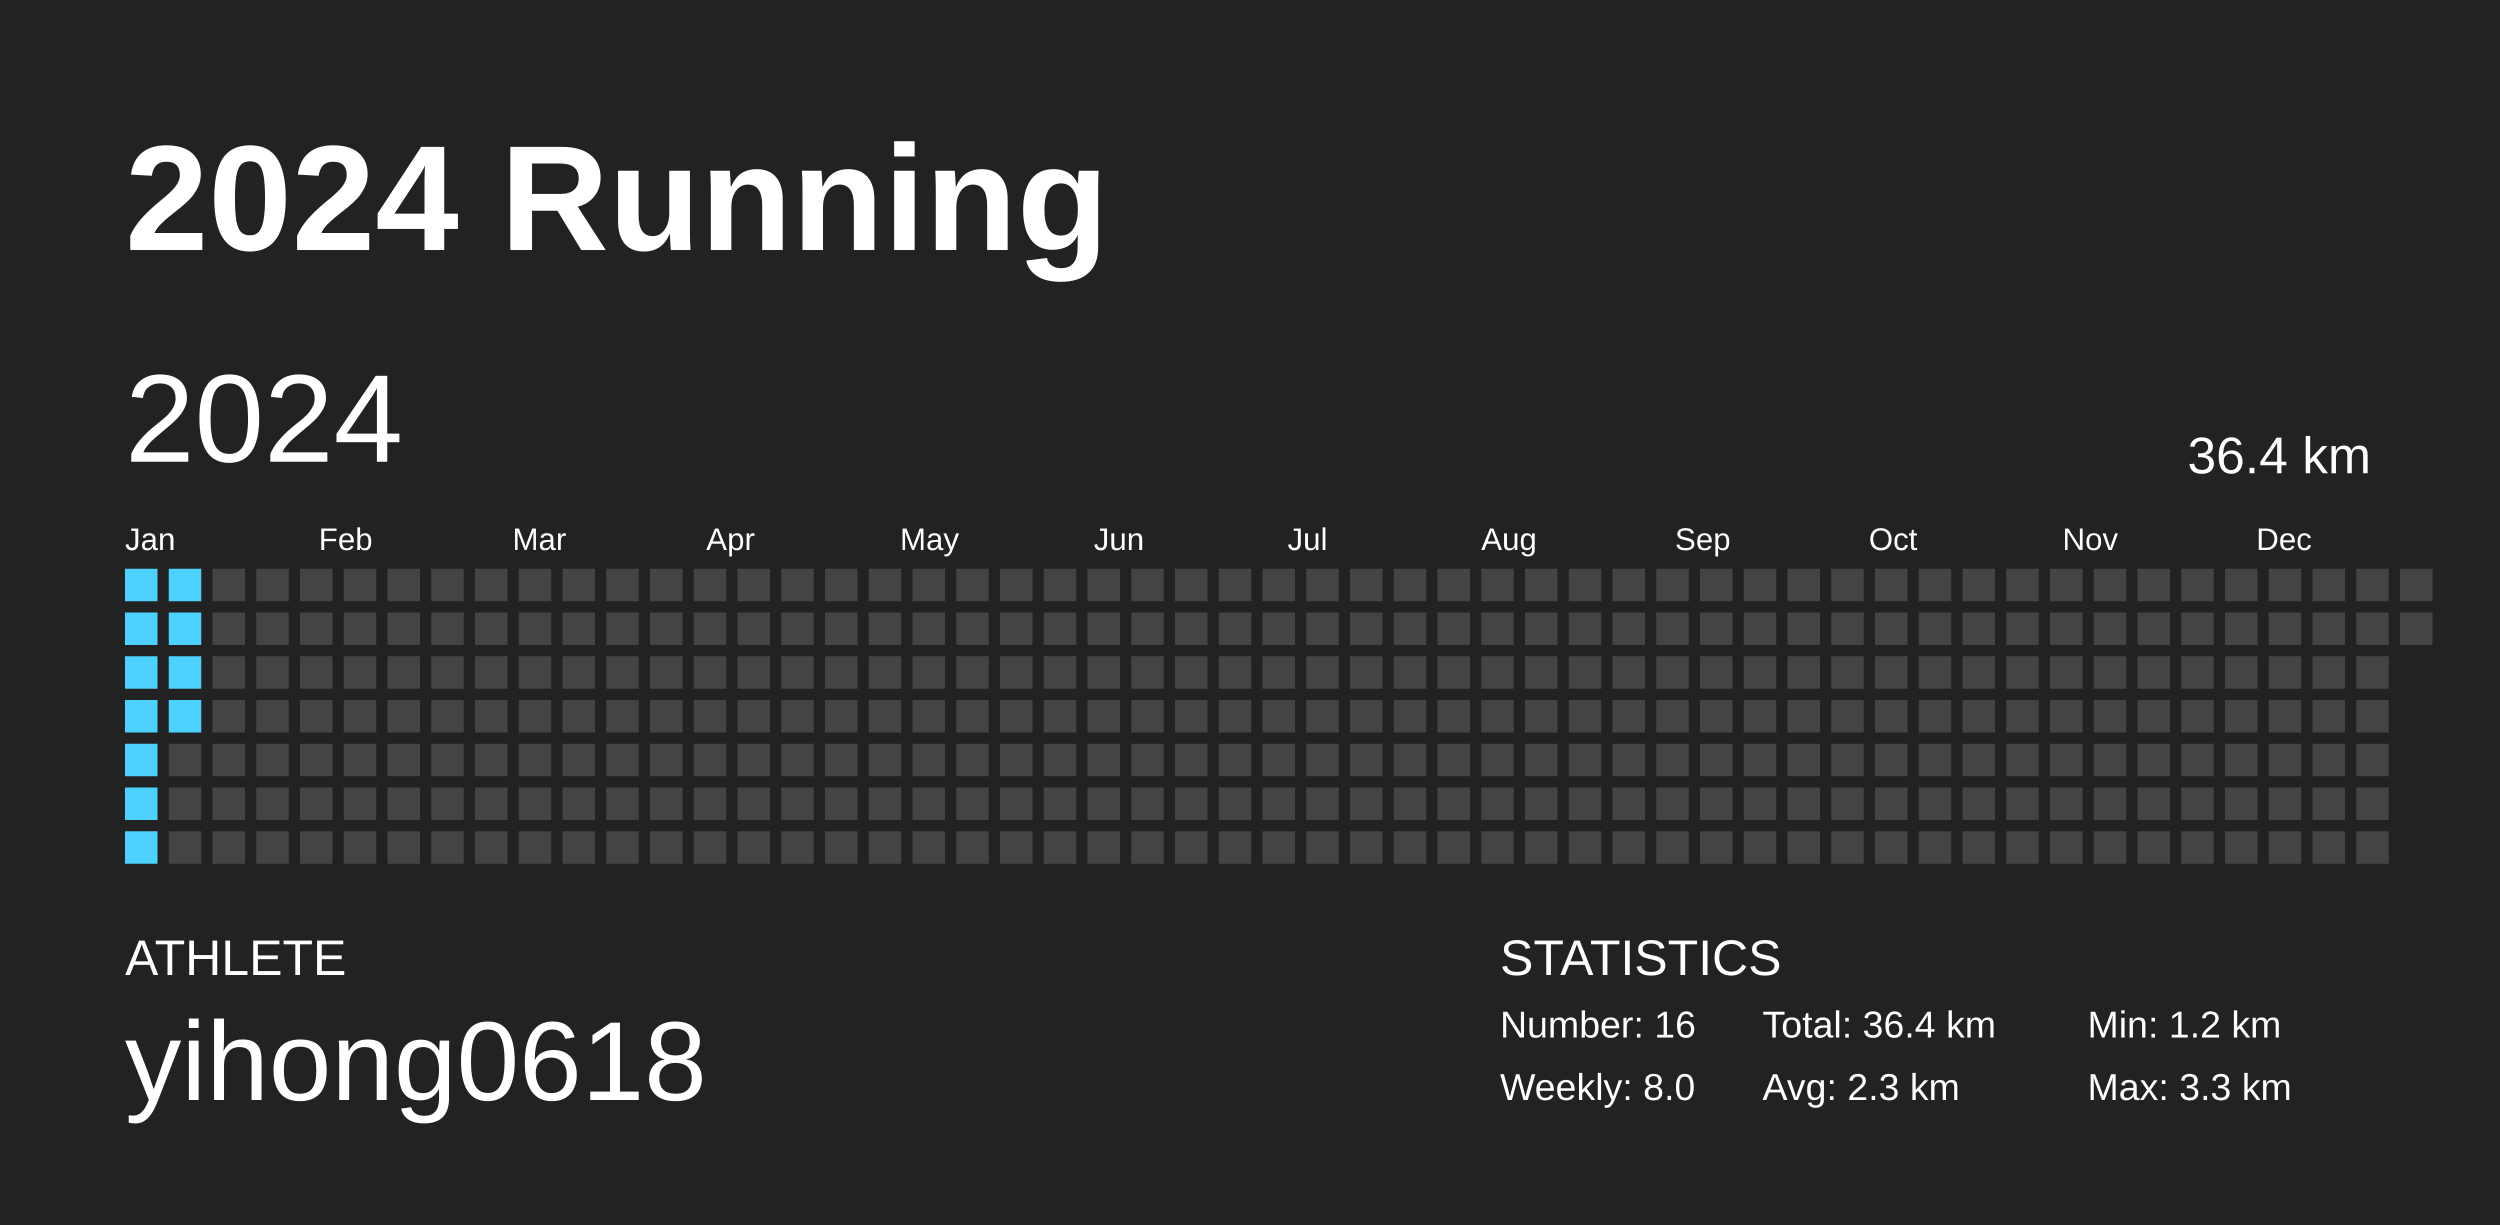
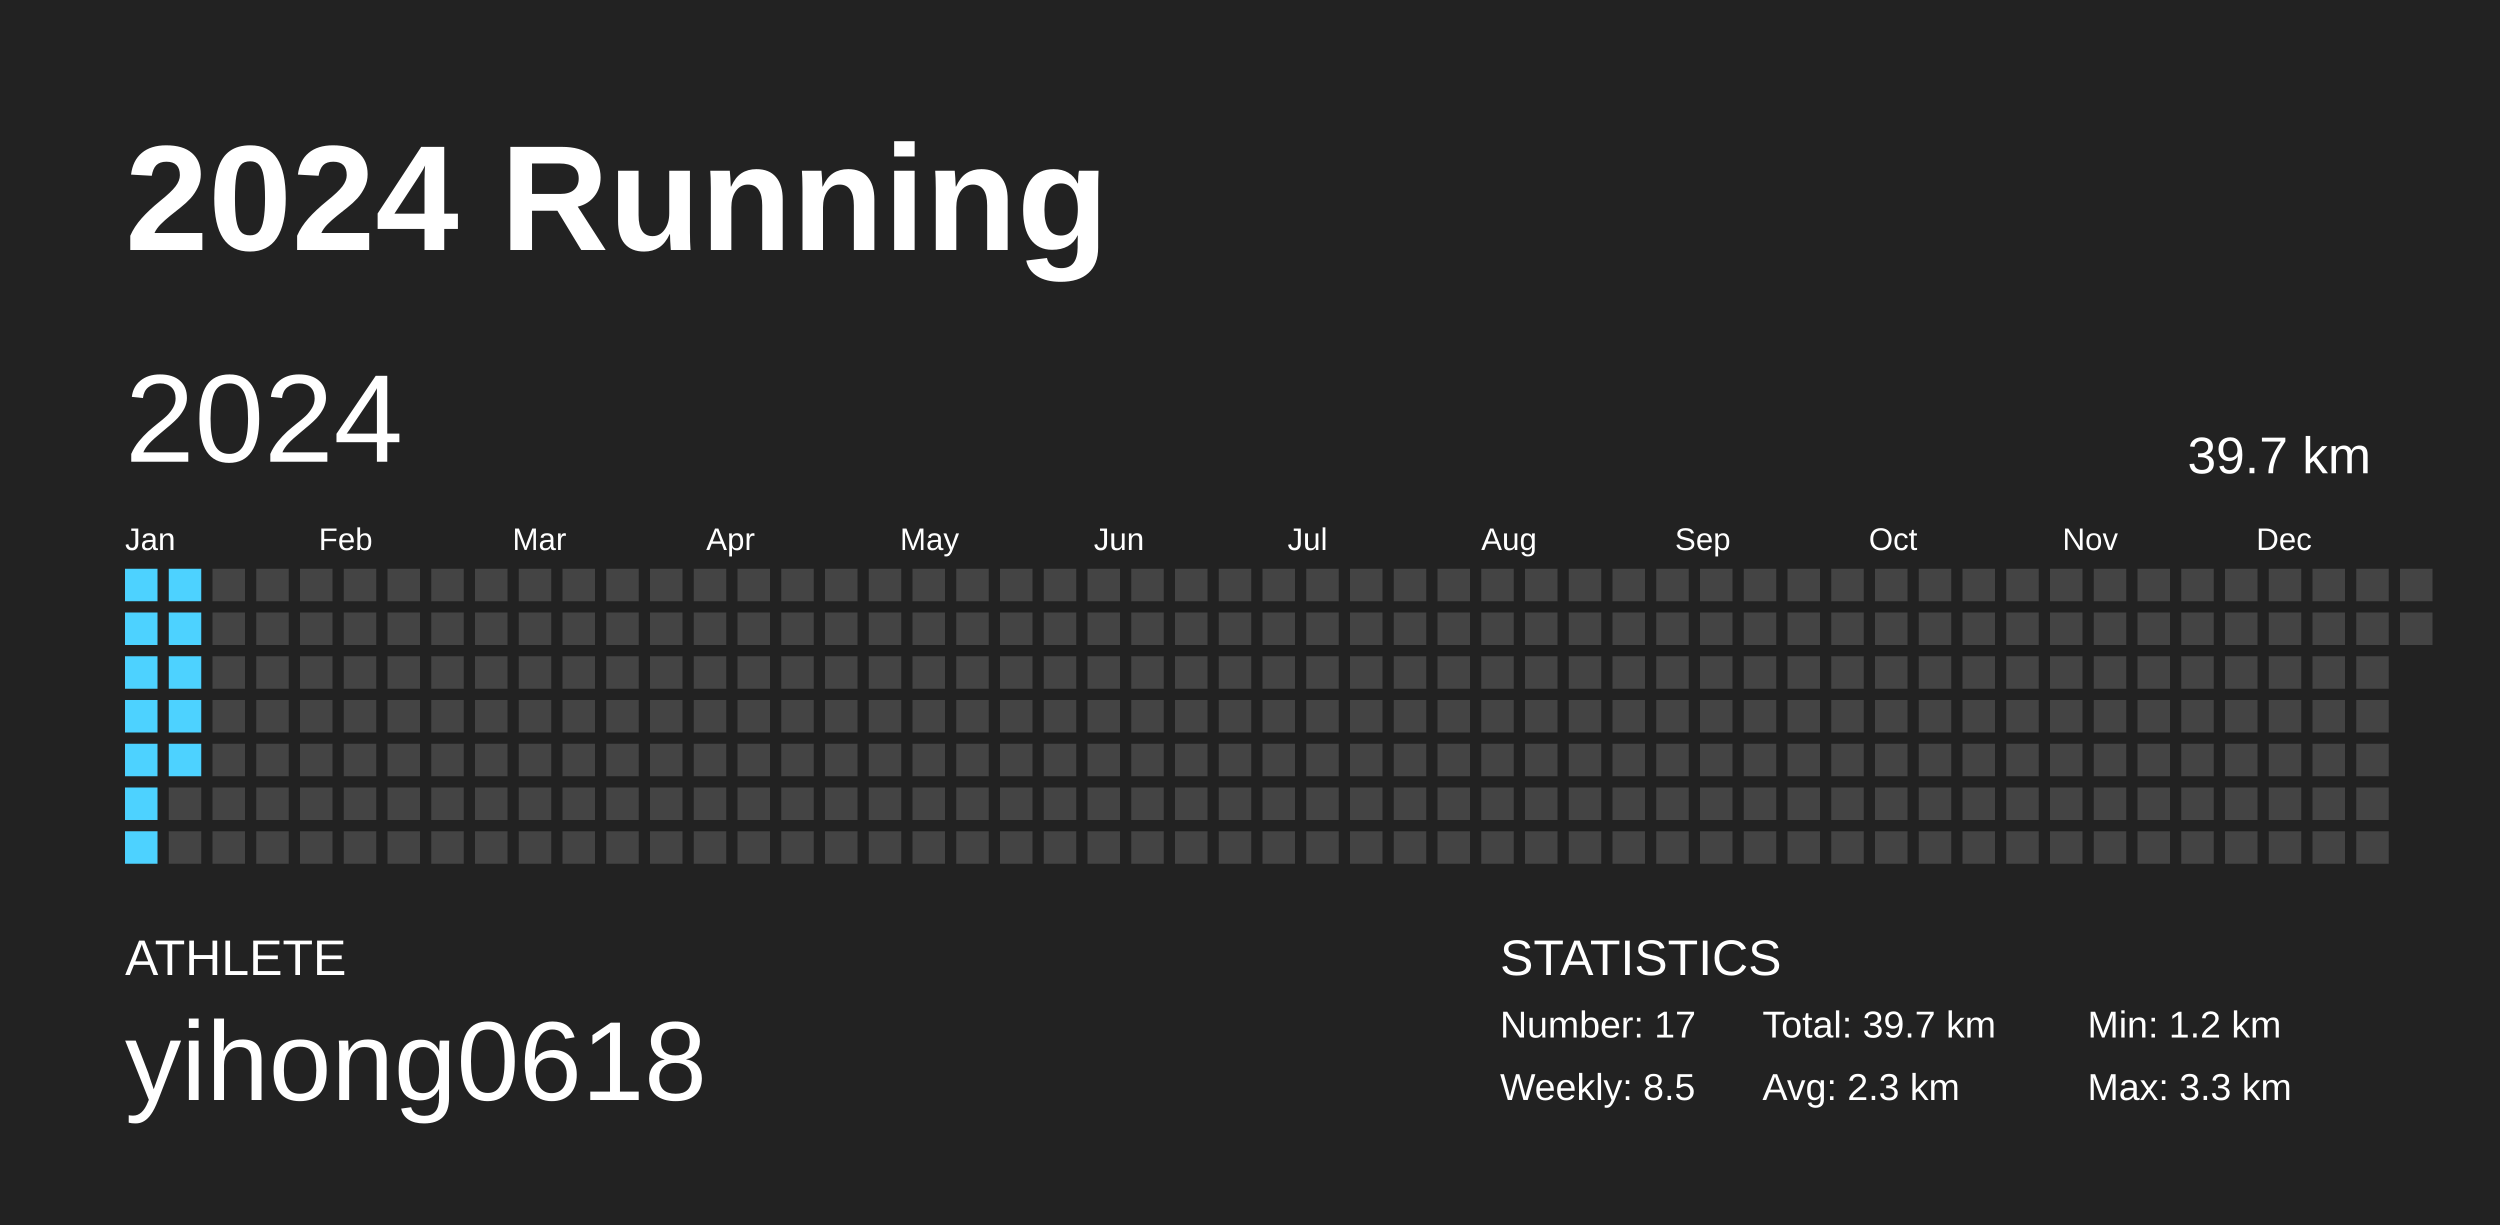
<svg xmlns="http://www.w3.org/2000/svg" baseProfile="full" height="98mm" version="1.1" viewBox="0,0,200,98" width="200mm">
  <defs />
  <rect fill="#222222" height="98" width="200" x="0" y="0" />
  <text fill="#FFFFFF" style="font-size:12px; font-family:Arial; font-weight:bold;" x="10" y="20">2024 Running</text>
  <text fill="#FFFFFF" style="font-size:4px; font-family:Arial" x="10" y="78">ATHLETE</text>
  <text fill="#FFFFFF" style="font-size:9px; font-family:Arial" x="10" y="88">yihong0618</text>
  <text fill="#FFFFFF" style="font-size:4px; font-family:Arial" x="120" y="78">STATISTICS</text>
-   <text fill="#FFFFFF" style="font-size:3px; font-family:Arial" x="120" y="83">Number: 16</text>
-   <text fill="#FFFFFF" style="font-size:3px; font-family:Arial" x="120" y="88">Weekly: 8.0</text>
-   <text fill="#FFFFFF" style="font-size:3px; font-family:Arial" x="141" y="83">Total: 36.4 km</text>
+   <text fill="#FFFFFF" style="font-size:3px; font-family:Arial" x="120" y="83">Number: 17</text>
+   <text fill="#FFFFFF" style="font-size:3px; font-family:Arial" x="120" y="88">Weekly: 8.5</text>
+   <text fill="#FFFFFF" style="font-size:3px; font-family:Arial" x="141" y="83">Total: 39.7 km</text>
  <text fill="#FFFFFF" style="font-size:3px; font-family:Arial" x="141" y="88">Avg: 2.3 km</text>
  <text fill="#FFFFFF" style="font-size:3px; font-family:Arial" x="167" y="83">Min: 1.2 km</text>
  <text fill="#FFFFFF" style="font-size:3px; font-family:Arial" x="167" y="88">Max: 3.3 km</text>
  <text dominant-baseline="hanging" fill="#FFFFFF" style="font-size:10.0px; font-family:Arial;" x="10" y="30">2024</text>
-   <text dominant-baseline="hanging" fill="#FFFFFF" style="font-size:4.125px; font-family:Arial;" x="175" y="35">36.4 km</text>
+   <text dominant-baseline="hanging" fill="#FFFFFF" style="font-size:4.125px; font-family:Arial;" x="175" y="35">39.7 km</text>
  <text fill="#FFFFFF" style="font-size:2.5px; font-family:Arial" x="10.0" y="44">Jan</text>
  <text fill="#FFFFFF" style="font-size:2.5px; font-family:Arial" x="25.5" y="44">Feb</text>
  <text fill="#FFFFFF" style="font-size:2.5px; font-family:Arial" x="41.0" y="44">Mar</text>
  <text fill="#FFFFFF" style="font-size:2.5px; font-family:Arial" x="56.5" y="44">Apr</text>
  <text fill="#FFFFFF" style="font-size:2.5px; font-family:Arial" x="72.0" y="44">May</text>
  <text fill="#FFFFFF" style="font-size:2.5px; font-family:Arial" x="87.5" y="44">Jun</text>
  <text fill="#FFFFFF" style="font-size:2.5px; font-family:Arial" x="103.0" y="44">Jul</text>
  <text fill="#FFFFFF" style="font-size:2.5px; font-family:Arial" x="118.5" y="44">Aug</text>
  <text fill="#FFFFFF" style="font-size:2.5px; font-family:Arial" x="134.0" y="44">Sep</text>
  <text fill="#FFFFFF" style="font-size:2.5px; font-family:Arial" x="149.5" y="44">Oct</text>
  <text fill="#FFFFFF" style="font-size:2.5px; font-family:Arial" x="165.0" y="44">Nov</text>
  <text fill="#FFFFFF" style="font-size:2.5px; font-family:Arial" x="180.5" y="44">Dec</text>
  <rect fill="#4dd2ff" height="2.6" width="2.6" x="10.0" y="45.5" />
  <rect fill="#4dd2ff" height="2.6" width="2.6" x="10.0" y="49.0" />
  <rect fill="#4dd2ff" height="2.6" width="2.6" x="10.0" y="52.5" />
  <rect fill="#4dd2ff" height="2.6" width="2.6" x="10.0" y="56.0" />
  <rect fill="#4dd2ff" height="2.6" width="2.6" x="10.0" y="59.5" />
  <rect fill="#4dd2ff" height="2.6" width="2.6" x="10.0" y="63.0" />
  <rect fill="#4dd2ff" height="2.6" width="2.6" x="10.0" y="66.5" />
  <rect fill="#4dd2ff" height="2.6" width="2.6" x="13.5" y="45.5" />
  <rect fill="#4dd2ff" height="2.6" width="2.6" x="13.5" y="49.0" />
  <rect fill="#4dd2ff" height="2.6" width="2.6" x="13.5" y="52.5" />
  <rect fill="#4dd2ff" height="2.6" width="2.6" x="13.5" y="56.0" />
-   <rect fill="#444444" height="2.6" width="2.6" x="13.5" y="59.5" />
+   <rect fill="#4dd2ff" height="2.6" width="2.6" x="13.5" y="59.5" />
  <rect fill="#444444" height="2.6" width="2.6" x="13.5" y="63.0" />
  <rect fill="#444444" height="2.6" width="2.6" x="13.5" y="66.5" />
  <rect fill="#444444" height="2.6" width="2.6" x="17.0" y="45.5" />
  <rect fill="#444444" height="2.6" width="2.6" x="17.0" y="49.0" />
  <rect fill="#444444" height="2.6" width="2.6" x="17.0" y="52.5" />
  <rect fill="#444444" height="2.6" width="2.6" x="17.0" y="56.0" />
  <rect fill="#444444" height="2.6" width="2.6" x="17.0" y="59.5" />
  <rect fill="#444444" height="2.6" width="2.6" x="17.0" y="63.0" />
  <rect fill="#444444" height="2.6" width="2.6" x="17.0" y="66.5" />
  <rect fill="#444444" height="2.6" width="2.6" x="20.5" y="45.5" />
  <rect fill="#444444" height="2.6" width="2.6" x="20.5" y="49.0" />
  <rect fill="#444444" height="2.6" width="2.6" x="20.5" y="52.5" />
  <rect fill="#444444" height="2.6" width="2.6" x="20.5" y="56.0" />
  <rect fill="#444444" height="2.6" width="2.6" x="20.5" y="59.5" />
  <rect fill="#444444" height="2.6" width="2.6" x="20.5" y="63.0" />
  <rect fill="#444444" height="2.6" width="2.6" x="20.5" y="66.5" />
  <rect fill="#444444" height="2.6" width="2.6" x="24.0" y="45.5" />
  <rect fill="#444444" height="2.6" width="2.6" x="24.0" y="49.0" />
  <rect fill="#444444" height="2.6" width="2.6" x="24.0" y="52.5" />
  <rect fill="#444444" height="2.6" width="2.6" x="24.0" y="56.0" />
  <rect fill="#444444" height="2.6" width="2.6" x="24.0" y="59.5" />
  <rect fill="#444444" height="2.6" width="2.6" x="24.0" y="63.0" />
  <rect fill="#444444" height="2.6" width="2.6" x="24.0" y="66.5" />
  <rect fill="#444444" height="2.6" width="2.6" x="27.5" y="45.5" />
  <rect fill="#444444" height="2.6" width="2.6" x="27.5" y="49.0" />
  <rect fill="#444444" height="2.6" width="2.6" x="27.5" y="52.5" />
  <rect fill="#444444" height="2.6" width="2.6" x="27.5" y="56.0" />
  <rect fill="#444444" height="2.6" width="2.6" x="27.5" y="59.5" />
  <rect fill="#444444" height="2.6" width="2.6" x="27.5" y="63.0" />
  <rect fill="#444444" height="2.6" width="2.6" x="27.5" y="66.5" />
  <rect fill="#444444" height="2.6" width="2.6" x="31.0" y="45.5" />
  <rect fill="#444444" height="2.6" width="2.6" x="31.0" y="49.0" />
  <rect fill="#444444" height="2.6" width="2.6" x="31.0" y="52.5" />
  <rect fill="#444444" height="2.6" width="2.6" x="31.0" y="56.0" />
  <rect fill="#444444" height="2.6" width="2.6" x="31.0" y="59.5" />
  <rect fill="#444444" height="2.6" width="2.6" x="31.0" y="63.0" />
  <rect fill="#444444" height="2.6" width="2.6" x="31.0" y="66.5" />
  <rect fill="#444444" height="2.6" width="2.6" x="34.5" y="45.5" />
  <rect fill="#444444" height="2.6" width="2.6" x="34.5" y="49.0" />
  <rect fill="#444444" height="2.6" width="2.6" x="34.5" y="52.5" />
  <rect fill="#444444" height="2.6" width="2.6" x="34.5" y="56.0" />
  <rect fill="#444444" height="2.6" width="2.6" x="34.5" y="59.5" />
  <rect fill="#444444" height="2.6" width="2.6" x="34.5" y="63.0" />
  <rect fill="#444444" height="2.6" width="2.6" x="34.5" y="66.5" />
  <rect fill="#444444" height="2.6" width="2.6" x="38.0" y="45.5" />
  <rect fill="#444444" height="2.6" width="2.6" x="38.0" y="49.0" />
  <rect fill="#444444" height="2.6" width="2.6" x="38.0" y="52.5" />
  <rect fill="#444444" height="2.6" width="2.6" x="38.0" y="56.0" />
  <rect fill="#444444" height="2.6" width="2.6" x="38.0" y="59.5" />
  <rect fill="#444444" height="2.6" width="2.6" x="38.0" y="63.0" />
  <rect fill="#444444" height="2.6" width="2.6" x="38.0" y="66.5" />
  <rect fill="#444444" height="2.6" width="2.6" x="41.5" y="45.5" />
  <rect fill="#444444" height="2.6" width="2.6" x="41.5" y="49.0" />
  <rect fill="#444444" height="2.6" width="2.6" x="41.5" y="52.5" />
  <rect fill="#444444" height="2.6" width="2.6" x="41.5" y="56.0" />
  <rect fill="#444444" height="2.6" width="2.6" x="41.5" y="59.5" />
  <rect fill="#444444" height="2.6" width="2.6" x="41.5" y="63.0" />
  <rect fill="#444444" height="2.6" width="2.6" x="41.5" y="66.5" />
  <rect fill="#444444" height="2.6" width="2.6" x="45.0" y="45.5" />
  <rect fill="#444444" height="2.6" width="2.6" x="45.0" y="49.0" />
  <rect fill="#444444" height="2.6" width="2.6" x="45.0" y="52.5" />
  <rect fill="#444444" height="2.6" width="2.6" x="45.0" y="56.0" />
  <rect fill="#444444" height="2.6" width="2.6" x="45.0" y="59.5" />
  <rect fill="#444444" height="2.6" width="2.6" x="45.0" y="63.0" />
  <rect fill="#444444" height="2.6" width="2.6" x="45.0" y="66.5" />
  <rect fill="#444444" height="2.6" width="2.6" x="48.5" y="45.5" />
  <rect fill="#444444" height="2.6" width="2.6" x="48.5" y="49.0" />
  <rect fill="#444444" height="2.6" width="2.6" x="48.5" y="52.5" />
  <rect fill="#444444" height="2.6" width="2.6" x="48.5" y="56.0" />
  <rect fill="#444444" height="2.6" width="2.6" x="48.5" y="59.5" />
  <rect fill="#444444" height="2.6" width="2.6" x="48.5" y="63.0" />
  <rect fill="#444444" height="2.6" width="2.6" x="48.5" y="66.5" />
  <rect fill="#444444" height="2.6" width="2.6" x="52.0" y="45.5" />
  <rect fill="#444444" height="2.6" width="2.6" x="52.0" y="49.0" />
  <rect fill="#444444" height="2.6" width="2.6" x="52.0" y="52.5" />
  <rect fill="#444444" height="2.6" width="2.6" x="52.0" y="56.0" />
  <rect fill="#444444" height="2.6" width="2.6" x="52.0" y="59.5" />
  <rect fill="#444444" height="2.6" width="2.6" x="52.0" y="63.0" />
  <rect fill="#444444" height="2.6" width="2.6" x="52.0" y="66.5" />
  <rect fill="#444444" height="2.6" width="2.6" x="55.5" y="45.5" />
  <rect fill="#444444" height="2.6" width="2.6" x="55.5" y="49.0" />
  <rect fill="#444444" height="2.6" width="2.6" x="55.5" y="52.5" />
  <rect fill="#444444" height="2.6" width="2.6" x="55.5" y="56.0" />
  <rect fill="#444444" height="2.6" width="2.6" x="55.5" y="59.5" />
  <rect fill="#444444" height="2.6" width="2.6" x="55.5" y="63.0" />
  <rect fill="#444444" height="2.6" width="2.6" x="55.5" y="66.5" />
  <rect fill="#444444" height="2.6" width="2.6" x="59.0" y="45.5" />
  <rect fill="#444444" height="2.6" width="2.6" x="59.0" y="49.0" />
  <rect fill="#444444" height="2.6" width="2.6" x="59.0" y="52.5" />
  <rect fill="#444444" height="2.6" width="2.6" x="59.0" y="56.0" />
  <rect fill="#444444" height="2.6" width="2.6" x="59.0" y="59.5" />
  <rect fill="#444444" height="2.6" width="2.6" x="59.0" y="63.0" />
  <rect fill="#444444" height="2.6" width="2.6" x="59.0" y="66.5" />
  <rect fill="#444444" height="2.6" width="2.6" x="62.5" y="45.5" />
  <rect fill="#444444" height="2.6" width="2.6" x="62.5" y="49.0" />
  <rect fill="#444444" height="2.6" width="2.6" x="62.5" y="52.5" />
  <rect fill="#444444" height="2.6" width="2.6" x="62.5" y="56.0" />
  <rect fill="#444444" height="2.6" width="2.6" x="62.5" y="59.5" />
  <rect fill="#444444" height="2.6" width="2.6" x="62.5" y="63.0" />
  <rect fill="#444444" height="2.6" width="2.6" x="62.5" y="66.5" />
  <rect fill="#444444" height="2.6" width="2.6" x="66.0" y="45.5" />
  <rect fill="#444444" height="2.6" width="2.6" x="66.0" y="49.0" />
  <rect fill="#444444" height="2.6" width="2.6" x="66.0" y="52.5" />
  <rect fill="#444444" height="2.6" width="2.6" x="66.0" y="56.0" />
  <rect fill="#444444" height="2.6" width="2.6" x="66.0" y="59.5" />
  <rect fill="#444444" height="2.6" width="2.6" x="66.0" y="63.0" />
  <rect fill="#444444" height="2.6" width="2.6" x="66.0" y="66.5" />
  <rect fill="#444444" height="2.6" width="2.6" x="69.5" y="45.5" />
  <rect fill="#444444" height="2.6" width="2.6" x="69.5" y="49.0" />
  <rect fill="#444444" height="2.6" width="2.6" x="69.5" y="52.5" />
  <rect fill="#444444" height="2.6" width="2.6" x="69.5" y="56.0" />
  <rect fill="#444444" height="2.6" width="2.6" x="69.5" y="59.5" />
  <rect fill="#444444" height="2.6" width="2.6" x="69.5" y="63.0" />
  <rect fill="#444444" height="2.6" width="2.6" x="69.5" y="66.5" />
  <rect fill="#444444" height="2.6" width="2.6" x="73.0" y="45.5" />
  <rect fill="#444444" height="2.6" width="2.6" x="73.0" y="49.0" />
  <rect fill="#444444" height="2.6" width="2.6" x="73.0" y="52.5" />
  <rect fill="#444444" height="2.6" width="2.6" x="73.0" y="56.0" />
  <rect fill="#444444" height="2.6" width="2.6" x="73.0" y="59.5" />
  <rect fill="#444444" height="2.6" width="2.6" x="73.0" y="63.0" />
  <rect fill="#444444" height="2.6" width="2.6" x="73.0" y="66.5" />
  <rect fill="#444444" height="2.6" width="2.6" x="76.5" y="45.5" />
  <rect fill="#444444" height="2.6" width="2.6" x="76.5" y="49.0" />
  <rect fill="#444444" height="2.6" width="2.6" x="76.5" y="52.5" />
  <rect fill="#444444" height="2.6" width="2.6" x="76.5" y="56.0" />
  <rect fill="#444444" height="2.6" width="2.6" x="76.5" y="59.5" />
  <rect fill="#444444" height="2.6" width="2.6" x="76.5" y="63.0" />
  <rect fill="#444444" height="2.6" width="2.6" x="76.5" y="66.5" />
  <rect fill="#444444" height="2.6" width="2.6" x="80.0" y="45.5" />
  <rect fill="#444444" height="2.6" width="2.6" x="80.0" y="49.0" />
  <rect fill="#444444" height="2.6" width="2.6" x="80.0" y="52.5" />
  <rect fill="#444444" height="2.6" width="2.6" x="80.0" y="56.0" />
  <rect fill="#444444" height="2.6" width="2.6" x="80.0" y="59.5" />
  <rect fill="#444444" height="2.6" width="2.6" x="80.0" y="63.0" />
  <rect fill="#444444" height="2.6" width="2.6" x="80.0" y="66.5" />
  <rect fill="#444444" height="2.6" width="2.6" x="83.5" y="45.5" />
  <rect fill="#444444" height="2.6" width="2.6" x="83.5" y="49.0" />
  <rect fill="#444444" height="2.6" width="2.6" x="83.5" y="52.5" />
  <rect fill="#444444" height="2.6" width="2.6" x="83.5" y="56.0" />
  <rect fill="#444444" height="2.6" width="2.6" x="83.5" y="59.5" />
  <rect fill="#444444" height="2.6" width="2.6" x="83.5" y="63.0" />
  <rect fill="#444444" height="2.6" width="2.6" x="83.5" y="66.5" />
  <rect fill="#444444" height="2.6" width="2.6" x="87.0" y="45.5" />
  <rect fill="#444444" height="2.6" width="2.6" x="87.0" y="49.0" />
  <rect fill="#444444" height="2.6" width="2.6" x="87.0" y="52.5" />
  <rect fill="#444444" height="2.6" width="2.6" x="87.0" y="56.0" />
  <rect fill="#444444" height="2.6" width="2.6" x="87.0" y="59.5" />
  <rect fill="#444444" height="2.6" width="2.6" x="87.0" y="63.0" />
  <rect fill="#444444" height="2.6" width="2.6" x="87.0" y="66.5" />
  <rect fill="#444444" height="2.6" width="2.6" x="90.5" y="45.5" />
  <rect fill="#444444" height="2.6" width="2.6" x="90.5" y="49.0" />
  <rect fill="#444444" height="2.6" width="2.6" x="90.5" y="52.5" />
  <rect fill="#444444" height="2.6" width="2.6" x="90.5" y="56.0" />
  <rect fill="#444444" height="2.6" width="2.6" x="90.5" y="59.5" />
  <rect fill="#444444" height="2.6" width="2.6" x="90.5" y="63.0" />
  <rect fill="#444444" height="2.6" width="2.6" x="90.5" y="66.5" />
  <rect fill="#444444" height="2.6" width="2.6" x="94.0" y="45.5" />
  <rect fill="#444444" height="2.6" width="2.6" x="94.0" y="49.0" />
  <rect fill="#444444" height="2.6" width="2.6" x="94.0" y="52.5" />
  <rect fill="#444444" height="2.6" width="2.6" x="94.0" y="56.0" />
  <rect fill="#444444" height="2.6" width="2.6" x="94.0" y="59.5" />
  <rect fill="#444444" height="2.6" width="2.6" x="94.0" y="63.0" />
  <rect fill="#444444" height="2.6" width="2.6" x="94.0" y="66.5" />
  <rect fill="#444444" height="2.6" width="2.6" x="97.5" y="45.5" />
  <rect fill="#444444" height="2.6" width="2.6" x="97.5" y="49.0" />
  <rect fill="#444444" height="2.6" width="2.6" x="97.5" y="52.5" />
  <rect fill="#444444" height="2.6" width="2.6" x="97.5" y="56.0" />
  <rect fill="#444444" height="2.6" width="2.6" x="97.5" y="59.5" />
  <rect fill="#444444" height="2.6" width="2.6" x="97.5" y="63.0" />
  <rect fill="#444444" height="2.6" width="2.6" x="97.5" y="66.5" />
  <rect fill="#444444" height="2.6" width="2.6" x="101.0" y="45.5" />
  <rect fill="#444444" height="2.6" width="2.6" x="101.0" y="49.0" />
  <rect fill="#444444" height="2.6" width="2.6" x="101.0" y="52.5" />
  <rect fill="#444444" height="2.6" width="2.6" x="101.0" y="56.0" />
  <rect fill="#444444" height="2.6" width="2.6" x="101.0" y="59.5" />
  <rect fill="#444444" height="2.6" width="2.6" x="101.0" y="63.0" />
  <rect fill="#444444" height="2.6" width="2.6" x="101.0" y="66.5" />
  <rect fill="#444444" height="2.6" width="2.6" x="104.5" y="45.5" />
  <rect fill="#444444" height="2.6" width="2.6" x="104.5" y="49.0" />
  <rect fill="#444444" height="2.6" width="2.6" x="104.5" y="52.5" />
  <rect fill="#444444" height="2.6" width="2.6" x="104.5" y="56.0" />
  <rect fill="#444444" height="2.6" width="2.6" x="104.5" y="59.5" />
  <rect fill="#444444" height="2.6" width="2.6" x="104.5" y="63.0" />
  <rect fill="#444444" height="2.6" width="2.6" x="104.5" y="66.5" />
  <rect fill="#444444" height="2.6" width="2.6" x="108.0" y="45.5" />
  <rect fill="#444444" height="2.6" width="2.6" x="108.0" y="49.0" />
  <rect fill="#444444" height="2.6" width="2.6" x="108.0" y="52.5" />
  <rect fill="#444444" height="2.6" width="2.6" x="108.0" y="56.0" />
  <rect fill="#444444" height="2.6" width="2.6" x="108.0" y="59.5" />
  <rect fill="#444444" height="2.6" width="2.6" x="108.0" y="63.0" />
  <rect fill="#444444" height="2.6" width="2.6" x="108.0" y="66.5" />
  <rect fill="#444444" height="2.6" width="2.6" x="111.5" y="45.5" />
  <rect fill="#444444" height="2.6" width="2.6" x="111.5" y="49.0" />
  <rect fill="#444444" height="2.6" width="2.6" x="111.5" y="52.5" />
  <rect fill="#444444" height="2.6" width="2.6" x="111.5" y="56.0" />
  <rect fill="#444444" height="2.6" width="2.6" x="111.5" y="59.5" />
  <rect fill="#444444" height="2.6" width="2.6" x="111.5" y="63.0" />
  <rect fill="#444444" height="2.6" width="2.6" x="111.5" y="66.5" />
  <rect fill="#444444" height="2.6" width="2.6" x="115.0" y="45.5" />
  <rect fill="#444444" height="2.6" width="2.6" x="115.0" y="49.0" />
  <rect fill="#444444" height="2.6" width="2.6" x="115.0" y="52.5" />
  <rect fill="#444444" height="2.6" width="2.6" x="115.0" y="56.0" />
  <rect fill="#444444" height="2.6" width="2.6" x="115.0" y="59.5" />
  <rect fill="#444444" height="2.6" width="2.6" x="115.0" y="63.0" />
  <rect fill="#444444" height="2.6" width="2.6" x="115.0" y="66.5" />
  <rect fill="#444444" height="2.6" width="2.6" x="118.5" y="45.5" />
  <rect fill="#444444" height="2.6" width="2.6" x="118.5" y="49.0" />
  <rect fill="#444444" height="2.6" width="2.6" x="118.5" y="52.5" />
  <rect fill="#444444" height="2.6" width="2.6" x="118.5" y="56.0" />
  <rect fill="#444444" height="2.6" width="2.6" x="118.5" y="59.5" />
  <rect fill="#444444" height="2.6" width="2.6" x="118.5" y="63.0" />
  <rect fill="#444444" height="2.6" width="2.6" x="118.5" y="66.5" />
  <rect fill="#444444" height="2.6" width="2.6" x="122.0" y="45.5" />
  <rect fill="#444444" height="2.6" width="2.6" x="122.0" y="49.0" />
  <rect fill="#444444" height="2.6" width="2.6" x="122.0" y="52.5" />
  <rect fill="#444444" height="2.6" width="2.6" x="122.0" y="56.0" />
  <rect fill="#444444" height="2.6" width="2.6" x="122.0" y="59.5" />
  <rect fill="#444444" height="2.6" width="2.6" x="122.0" y="63.0" />
  <rect fill="#444444" height="2.6" width="2.6" x="122.0" y="66.5" />
  <rect fill="#444444" height="2.6" width="2.6" x="125.5" y="45.5" />
  <rect fill="#444444" height="2.6" width="2.6" x="125.5" y="49.0" />
  <rect fill="#444444" height="2.6" width="2.6" x="125.5" y="52.5" />
  <rect fill="#444444" height="2.6" width="2.6" x="125.5" y="56.0" />
  <rect fill="#444444" height="2.6" width="2.6" x="125.5" y="59.5" />
  <rect fill="#444444" height="2.6" width="2.6" x="125.5" y="63.0" />
  <rect fill="#444444" height="2.6" width="2.6" x="125.5" y="66.5" />
  <rect fill="#444444" height="2.6" width="2.6" x="129.0" y="45.5" />
  <rect fill="#444444" height="2.6" width="2.6" x="129.0" y="49.0" />
  <rect fill="#444444" height="2.6" width="2.6" x="129.0" y="52.5" />
  <rect fill="#444444" height="2.6" width="2.6" x="129.0" y="56.0" />
  <rect fill="#444444" height="2.6" width="2.6" x="129.0" y="59.5" />
  <rect fill="#444444" height="2.6" width="2.6" x="129.0" y="63.0" />
  <rect fill="#444444" height="2.6" width="2.6" x="129.0" y="66.5" />
  <rect fill="#444444" height="2.6" width="2.6" x="132.5" y="45.5" />
  <rect fill="#444444" height="2.6" width="2.6" x="132.5" y="49.0" />
  <rect fill="#444444" height="2.6" width="2.6" x="132.5" y="52.5" />
  <rect fill="#444444" height="2.6" width="2.6" x="132.5" y="56.0" />
  <rect fill="#444444" height="2.6" width="2.6" x="132.5" y="59.5" />
  <rect fill="#444444" height="2.6" width="2.6" x="132.5" y="63.0" />
  <rect fill="#444444" height="2.6" width="2.6" x="132.5" y="66.5" />
  <rect fill="#444444" height="2.6" width="2.6" x="136.0" y="45.5" />
  <rect fill="#444444" height="2.6" width="2.6" x="136.0" y="49.0" />
  <rect fill="#444444" height="2.6" width="2.6" x="136.0" y="52.5" />
  <rect fill="#444444" height="2.6" width="2.6" x="136.0" y="56.0" />
  <rect fill="#444444" height="2.6" width="2.6" x="136.0" y="59.5" />
  <rect fill="#444444" height="2.6" width="2.6" x="136.0" y="63.0" />
  <rect fill="#444444" height="2.6" width="2.6" x="136.0" y="66.5" />
  <rect fill="#444444" height="2.6" width="2.6" x="139.5" y="45.5" />
  <rect fill="#444444" height="2.6" width="2.6" x="139.5" y="49.0" />
  <rect fill="#444444" height="2.6" width="2.6" x="139.5" y="52.5" />
  <rect fill="#444444" height="2.6" width="2.6" x="139.5" y="56.0" />
  <rect fill="#444444" height="2.6" width="2.6" x="139.5" y="59.5" />
  <rect fill="#444444" height="2.6" width="2.6" x="139.5" y="63.0" />
  <rect fill="#444444" height="2.6" width="2.6" x="139.5" y="66.5" />
  <rect fill="#444444" height="2.6" width="2.6" x="143.0" y="45.5" />
  <rect fill="#444444" height="2.6" width="2.6" x="143.0" y="49.0" />
  <rect fill="#444444" height="2.6" width="2.6" x="143.0" y="52.5" />
  <rect fill="#444444" height="2.6" width="2.6" x="143.0" y="56.0" />
  <rect fill="#444444" height="2.6" width="2.6" x="143.0" y="59.5" />
  <rect fill="#444444" height="2.6" width="2.6" x="143.0" y="63.0" />
  <rect fill="#444444" height="2.6" width="2.6" x="143.0" y="66.5" />
  <rect fill="#444444" height="2.6" width="2.6" x="146.5" y="45.5" />
  <rect fill="#444444" height="2.6" width="2.6" x="146.5" y="49.0" />
  <rect fill="#444444" height="2.6" width="2.6" x="146.5" y="52.5" />
  <rect fill="#444444" height="2.6" width="2.6" x="146.5" y="56.0" />
  <rect fill="#444444" height="2.6" width="2.6" x="146.5" y="59.5" />
  <rect fill="#444444" height="2.6" width="2.6" x="146.5" y="63.0" />
  <rect fill="#444444" height="2.6" width="2.6" x="146.5" y="66.5" />
  <rect fill="#444444" height="2.6" width="2.6" x="150.0" y="45.5" />
  <rect fill="#444444" height="2.6" width="2.6" x="150.0" y="49.0" />
  <rect fill="#444444" height="2.6" width="2.6" x="150.0" y="52.5" />
  <rect fill="#444444" height="2.6" width="2.6" x="150.0" y="56.0" />
  <rect fill="#444444" height="2.6" width="2.6" x="150.0" y="59.5" />
  <rect fill="#444444" height="2.6" width="2.6" x="150.0" y="63.0" />
  <rect fill="#444444" height="2.6" width="2.6" x="150.0" y="66.5" />
  <rect fill="#444444" height="2.6" width="2.6" x="153.5" y="45.5" />
  <rect fill="#444444" height="2.6" width="2.6" x="153.5" y="49.0" />
  <rect fill="#444444" height="2.6" width="2.6" x="153.5" y="52.5" />
  <rect fill="#444444" height="2.6" width="2.6" x="153.5" y="56.0" />
  <rect fill="#444444" height="2.6" width="2.6" x="153.5" y="59.5" />
  <rect fill="#444444" height="2.6" width="2.6" x="153.5" y="63.0" />
  <rect fill="#444444" height="2.6" width="2.6" x="153.5" y="66.5" />
  <rect fill="#444444" height="2.6" width="2.6" x="157.0" y="45.5" />
  <rect fill="#444444" height="2.6" width="2.6" x="157.0" y="49.0" />
  <rect fill="#444444" height="2.6" width="2.6" x="157.0" y="52.5" />
  <rect fill="#444444" height="2.6" width="2.6" x="157.0" y="56.0" />
  <rect fill="#444444" height="2.6" width="2.6" x="157.0" y="59.5" />
  <rect fill="#444444" height="2.6" width="2.6" x="157.0" y="63.0" />
  <rect fill="#444444" height="2.6" width="2.6" x="157.0" y="66.5" />
  <rect fill="#444444" height="2.6" width="2.6" x="160.5" y="45.5" />
  <rect fill="#444444" height="2.6" width="2.6" x="160.5" y="49.0" />
  <rect fill="#444444" height="2.6" width="2.6" x="160.5" y="52.5" />
  <rect fill="#444444" height="2.6" width="2.6" x="160.5" y="56.0" />
  <rect fill="#444444" height="2.6" width="2.6" x="160.5" y="59.5" />
  <rect fill="#444444" height="2.6" width="2.6" x="160.5" y="63.0" />
  <rect fill="#444444" height="2.6" width="2.6" x="160.5" y="66.5" />
  <rect fill="#444444" height="2.6" width="2.6" x="164.0" y="45.5" />
  <rect fill="#444444" height="2.6" width="2.6" x="164.0" y="49.0" />
  <rect fill="#444444" height="2.6" width="2.6" x="164.0" y="52.5" />
  <rect fill="#444444" height="2.6" width="2.6" x="164.0" y="56.0" />
  <rect fill="#444444" height="2.6" width="2.6" x="164.0" y="59.5" />
  <rect fill="#444444" height="2.6" width="2.6" x="164.0" y="63.0" />
  <rect fill="#444444" height="2.6" width="2.6" x="164.0" y="66.5" />
  <rect fill="#444444" height="2.6" width="2.6" x="167.5" y="45.5" />
  <rect fill="#444444" height="2.6" width="2.6" x="167.5" y="49.0" />
  <rect fill="#444444" height="2.6" width="2.6" x="167.5" y="52.5" />
  <rect fill="#444444" height="2.6" width="2.6" x="167.5" y="56.0" />
  <rect fill="#444444" height="2.6" width="2.6" x="167.5" y="59.5" />
  <rect fill="#444444" height="2.6" width="2.6" x="167.5" y="63.0" />
  <rect fill="#444444" height="2.6" width="2.6" x="167.5" y="66.5" />
  <rect fill="#444444" height="2.6" width="2.6" x="171.0" y="45.5" />
  <rect fill="#444444" height="2.6" width="2.6" x="171.0" y="49.0" />
  <rect fill="#444444" height="2.6" width="2.6" x="171.0" y="52.5" />
  <rect fill="#444444" height="2.6" width="2.6" x="171.0" y="56.0" />
  <rect fill="#444444" height="2.6" width="2.6" x="171.0" y="59.5" />
  <rect fill="#444444" height="2.6" width="2.6" x="171.0" y="63.0" />
  <rect fill="#444444" height="2.6" width="2.6" x="171.0" y="66.5" />
  <rect fill="#444444" height="2.6" width="2.6" x="174.5" y="45.5" />
  <rect fill="#444444" height="2.6" width="2.6" x="174.5" y="49.0" />
  <rect fill="#444444" height="2.6" width="2.6" x="174.5" y="52.5" />
  <rect fill="#444444" height="2.6" width="2.6" x="174.5" y="56.0" />
  <rect fill="#444444" height="2.6" width="2.6" x="174.5" y="59.5" />
  <rect fill="#444444" height="2.6" width="2.6" x="174.5" y="63.0" />
  <rect fill="#444444" height="2.6" width="2.6" x="174.5" y="66.5" />
  <rect fill="#444444" height="2.6" width="2.6" x="178.0" y="45.5" />
  <rect fill="#444444" height="2.6" width="2.6" x="178.0" y="49.0" />
  <rect fill="#444444" height="2.6" width="2.6" x="178.0" y="52.5" />
  <rect fill="#444444" height="2.6" width="2.6" x="178.0" y="56.0" />
  <rect fill="#444444" height="2.6" width="2.6" x="178.0" y="59.5" />
  <rect fill="#444444" height="2.6" width="2.6" x="178.0" y="63.0" />
  <rect fill="#444444" height="2.6" width="2.6" x="178.0" y="66.5" />
  <rect fill="#444444" height="2.6" width="2.6" x="181.5" y="45.5" />
  <rect fill="#444444" height="2.6" width="2.6" x="181.5" y="49.0" />
  <rect fill="#444444" height="2.6" width="2.6" x="181.5" y="52.5" />
  <rect fill="#444444" height="2.6" width="2.6" x="181.5" y="56.0" />
  <rect fill="#444444" height="2.6" width="2.6" x="181.5" y="59.5" />
  <rect fill="#444444" height="2.6" width="2.6" x="181.5" y="63.0" />
  <rect fill="#444444" height="2.6" width="2.6" x="181.5" y="66.5" />
  <rect fill="#444444" height="2.6" width="2.6" x="185.0" y="45.5" />
  <rect fill="#444444" height="2.6" width="2.6" x="185.0" y="49.0" />
  <rect fill="#444444" height="2.6" width="2.6" x="185.0" y="52.5" />
  <rect fill="#444444" height="2.6" width="2.6" x="185.0" y="56.0" />
  <rect fill="#444444" height="2.6" width="2.6" x="185.0" y="59.5" />
  <rect fill="#444444" height="2.6" width="2.6" x="185.0" y="63.0" />
  <rect fill="#444444" height="2.6" width="2.6" x="185.0" y="66.5" />
  <rect fill="#444444" height="2.6" width="2.6" x="188.5" y="45.5" />
  <rect fill="#444444" height="2.6" width="2.6" x="188.5" y="49.0" />
  <rect fill="#444444" height="2.6" width="2.6" x="188.5" y="52.5" />
  <rect fill="#444444" height="2.6" width="2.6" x="188.5" y="56.0" />
  <rect fill="#444444" height="2.6" width="2.6" x="188.5" y="59.5" />
  <rect fill="#444444" height="2.6" width="2.6" x="188.5" y="63.0" />
  <rect fill="#444444" height="2.6" width="2.6" x="188.5" y="66.5" />
  <rect fill="#444444" height="2.6" width="2.6" x="192.0" y="45.5" />
  <rect fill="#444444" height="2.6" width="2.6" x="192.0" y="49.0" />
</svg>
